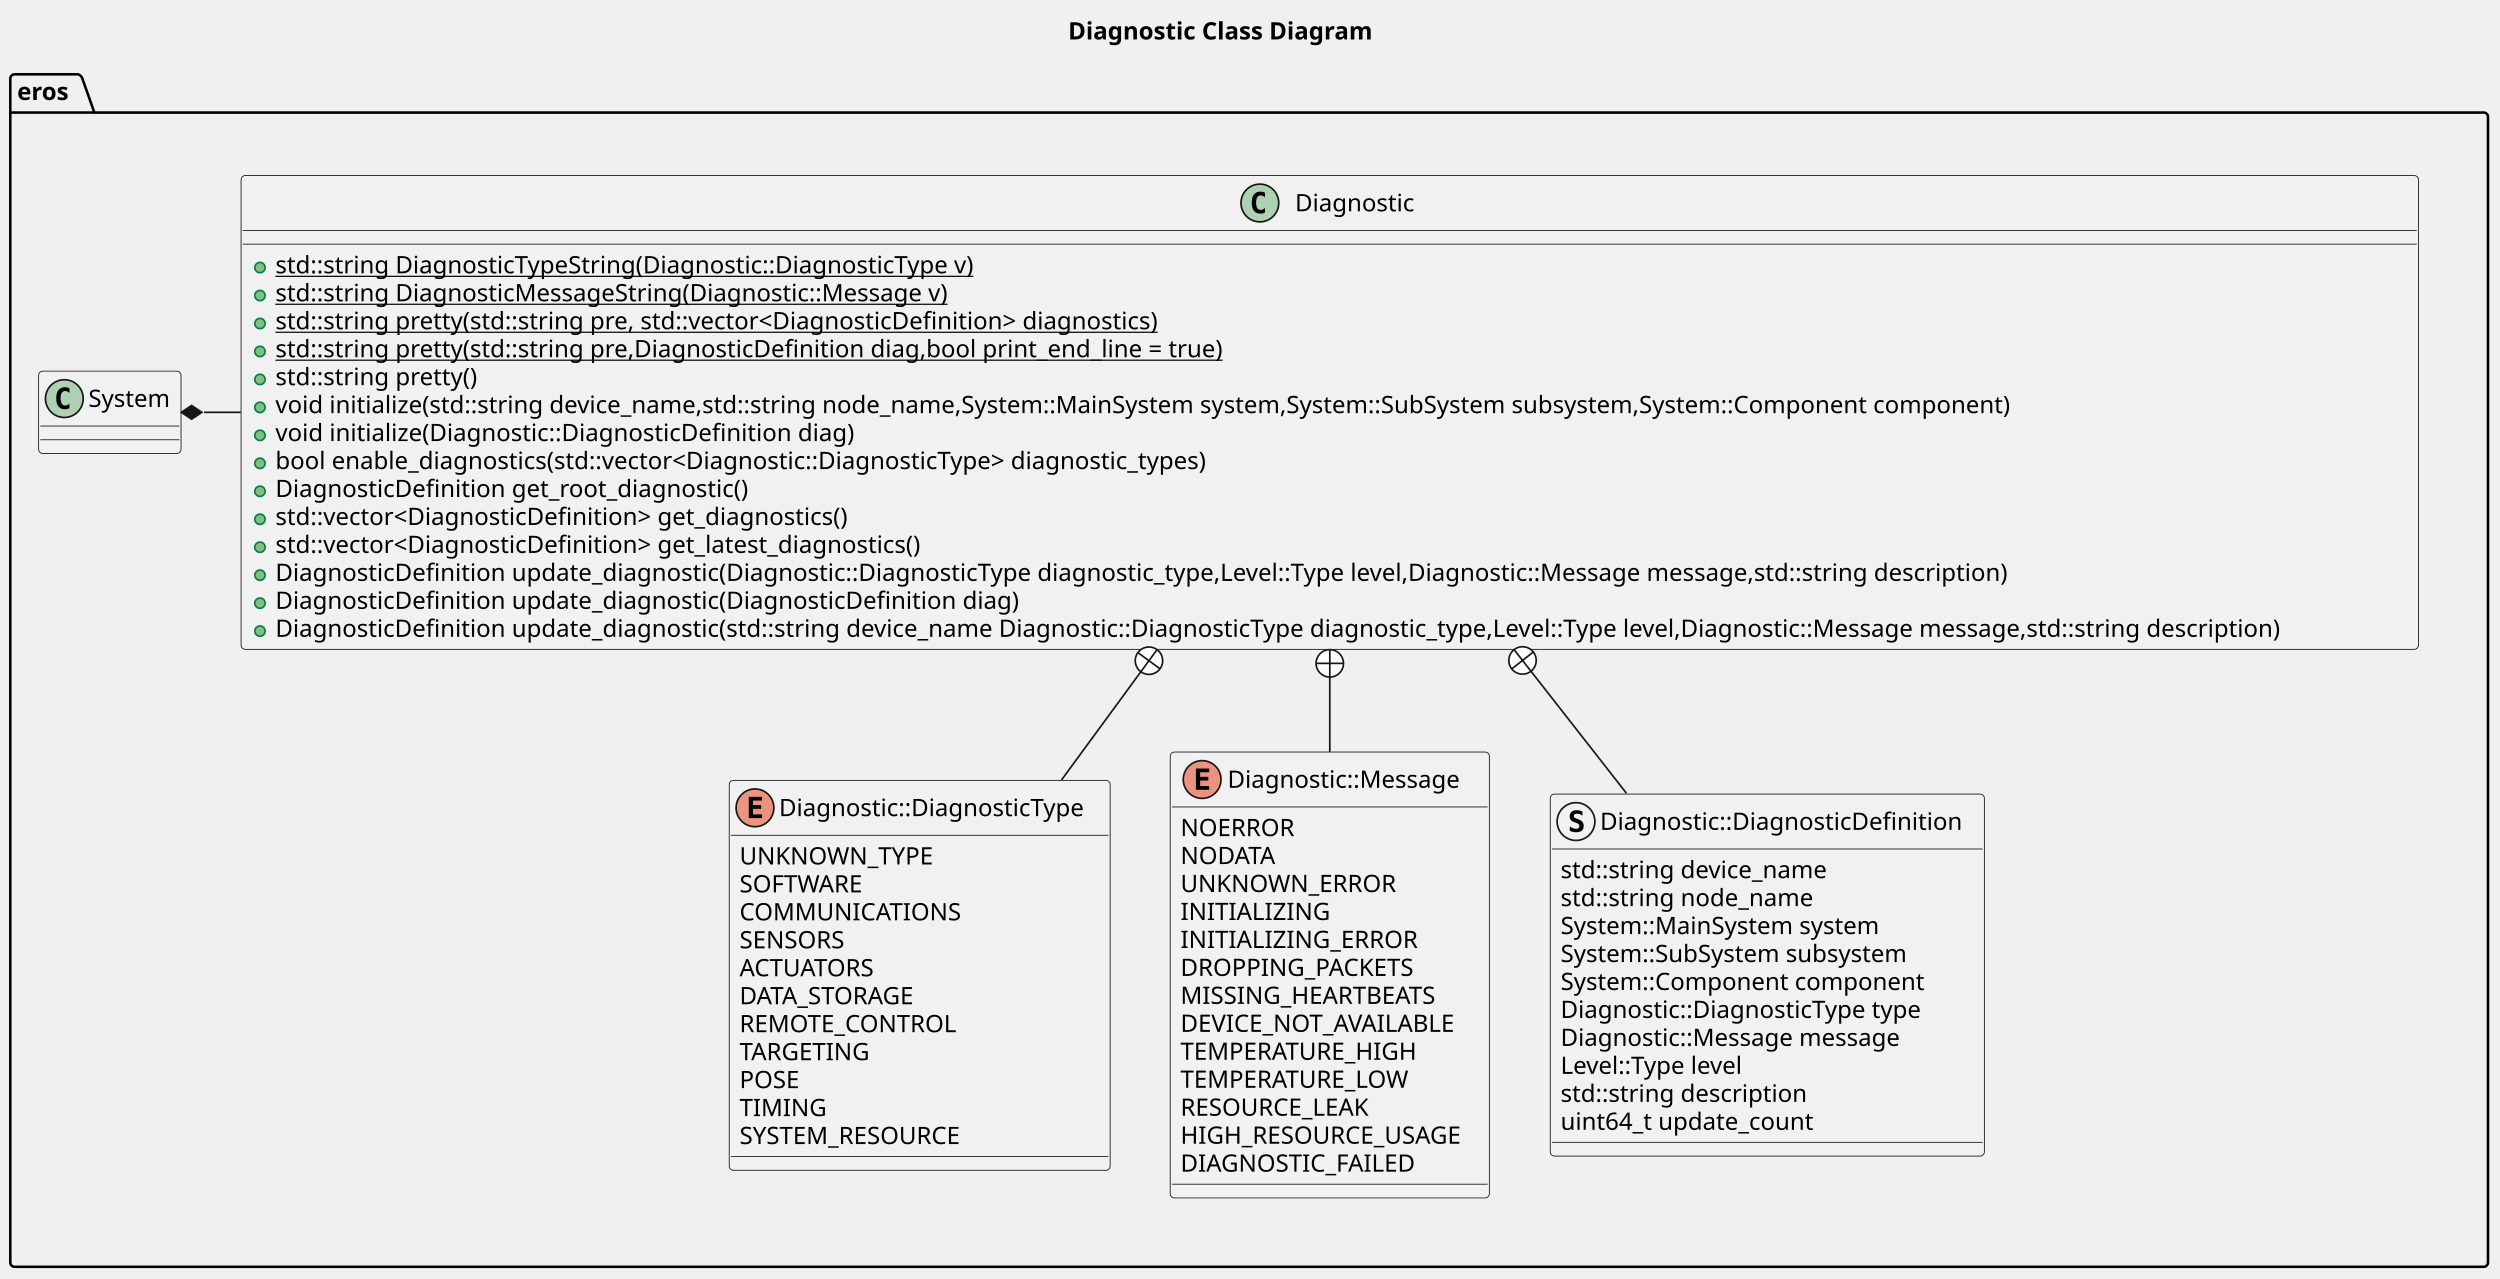
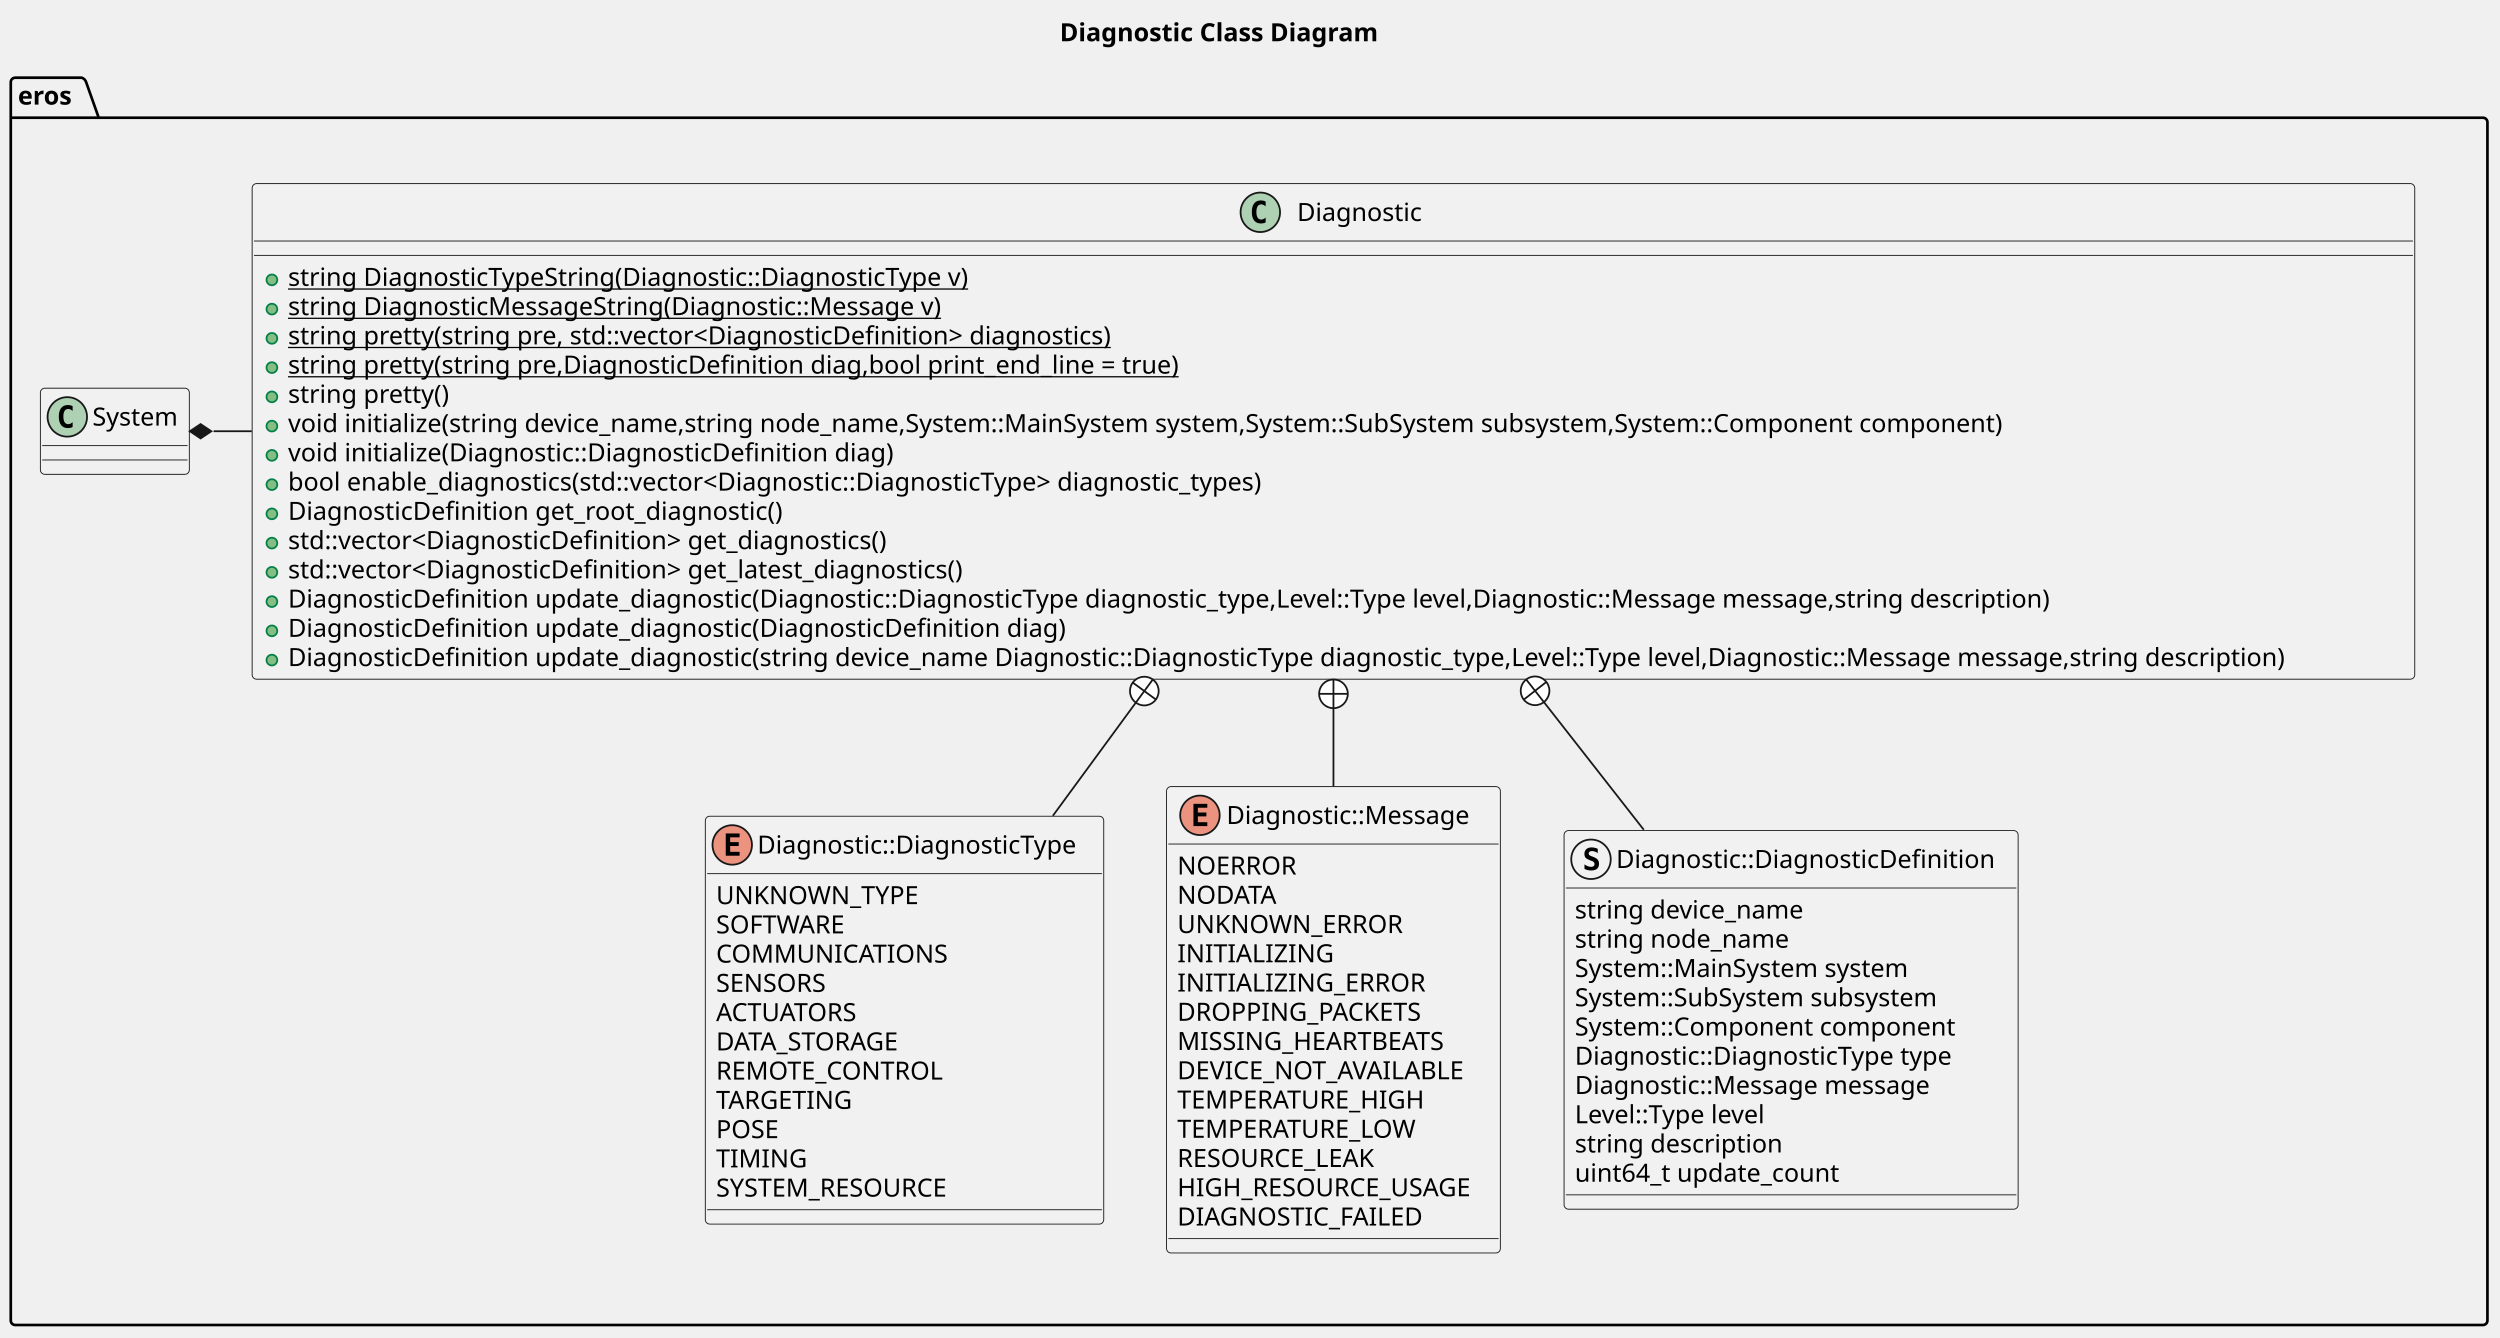
- <svg xmlns="http://www.w3.org/2000/svg" contentStyleType="text/css" height="745px" preserveAspectRatio="none" style="width:1457px;height:745px;background:#FFFFFF;" version="1.1" viewBox="0 0 1457 745" width="1457px" zoomAndPan="magnify">
+ <svg xmlns="http://www.w3.org/2000/svg" contentStyleType="text/css" height="745px" preserveAspectRatio="none" style="width:1393px;height:745px;background:#FFFFFF;" version="1.1" viewBox="0 0 1393 745" width="1393px" zoomAndPan="magnify">
  <defs />
  <g>
-     <rect fill="none" height="26.297" id="_title" style="stroke:none;stroke-width:1.0;" width="208" x="617.5" y="5" />
-     <text fill="#000000" font-family="sans-serif" font-size="14" font-weight="bold" lengthAdjust="spacing" textLength="198" x="622.5" y="22.995">Diagnostic Class Diagram</text>
+     <rect fill="none" height="26.297" id="_title" style="stroke:none;stroke-width:1.0;" width="208" x="585.5" y="5" />
+     <text fill="#000000" font-family="sans-serif" font-size="14" font-weight="bold" lengthAdjust="spacing" textLength="198" x="590.5" y="22.995">Diagnostic Class Diagram</text>
    <g id="cluster_eros">
-       <path d="M8.5,43.297 L45.5,43.297 A3.75,3.75 0 0 1 48,45.797 L55,65.594 L1447.5,65.594 A2.5,2.5 0 0 1 1450,68.094 L1450,735.797 A2.5,2.5 0 0 1 1447.5,738.297 L8.5,738.297 A2.5,2.5 0 0 1 6,735.797 L6,45.797 A2.5,2.5 0 0 1 8.5,43.297 " fill="none" style="stroke:#000000;stroke-width:1.5;" />
+       <path d="M8.5,43.297 L45.5,43.297 A3.75,3.75 0 0 1 48,45.797 L55,65.594 L1383.5,65.594 A2.5,2.5 0 0 1 1386,68.094 L1386,735.797 A2.5,2.5 0 0 1 1383.5,738.297 L8.5,738.297 A2.5,2.5 0 0 1 6,735.797 L6,45.797 A2.5,2.5 0 0 1 8.5,43.297 " fill="none" style="stroke:#000000;stroke-width:1.5;" />
      <line style="stroke:#000000;stroke-width:1.5;" x1="6" x2="55" y1="65.594" y2="65.594" />
      <text fill="#000000" font-family="sans-serif" font-size="14" font-weight="bold" lengthAdjust="spacing" textLength="36" x="10" y="58.292">eros</text>
    </g>
    <g id="elem_System">
      <rect codeLine="3" fill="#F1F1F1" height="48" id="System" rx="2.5" ry="2.5" style="stroke:#181818;stroke-width:0.5;" width="83" x="22.5" y="216.297" />
      <ellipse cx="37.5" cy="232.297" fill="#ADD1B2" rx="11" ry="11" style="stroke:#181818;stroke-width:1.0;" />
      <path d="M40.469,237.938 Q39.891,238.234 39.25,238.375 Q38.609,238.531 37.906,238.531 Q35.406,238.531 34.078,236.891 Q32.766,235.234 32.766,232.109 Q32.766,228.984 34.078,227.328 Q35.406,225.672 37.906,225.672 Q38.609,225.672 39.25,225.828 Q39.906,225.984 40.469,226.281 L40.469,229 Q39.844,228.422 39.25,228.156 Q38.656,227.875 38.031,227.875 Q36.688,227.875 36,228.953 Q35.312,230.016 35.312,232.109 Q35.312,234.203 36,235.281 Q36.688,236.344 38.031,236.344 Q38.656,236.344 39.25,236.078 Q39.844,235.797 40.469,235.219 L40.469,237.938 Z " fill="#000000" />
      <text fill="#000000" font-family="sans-serif" font-size="14" lengthAdjust="spacing" textLength="51" x="51.5" y="237.144">System</text>
      <line style="stroke:#181818;stroke-width:0.5;" x1="23.5" x2="104.5" y1="248.297" y2="248.297" />
      <line style="stroke:#181818;stroke-width:0.5;" x1="23.5" x2="104.5" y1="256.297" y2="256.297" />
    </g>
    <g id="elem_Diagnostic">
-       <rect codeLine="56" fill="#F1F1F1" height="276.156" id="Diagnostic" rx="2.5" ry="2.5" style="stroke:#181818;stroke-width:0.5;" width="1269" x="140.5" y="102.297" />
-       <ellipse cx="734.25" cy="118.297" fill="#ADD1B2" rx="11" ry="11" style="stroke:#181818;stroke-width:1.0;" />
-       <path d="M737.219,123.938 Q736.641,124.234 736,124.375 Q735.359,124.531 734.656,124.531 Q732.156,124.531 730.828,122.891 Q729.516,121.234 729.516,118.109 Q729.516,114.984 730.828,113.328 Q732.156,111.672 734.656,111.672 Q735.359,111.672 736,111.828 Q736.656,111.984 737.219,112.281 L737.219,115 Q736.594,114.422 736,114.156 Q735.406,113.875 734.781,113.875 Q733.438,113.875 732.75,114.953 Q732.062,116.016 732.062,118.109 Q732.062,120.203 732.75,121.281 Q733.438,122.344 734.781,122.344 Q735.406,122.344 736,122.078 Q736.594,121.797 737.219,121.219 L737.219,123.938 Z " fill="#000000" />
-       <text fill="#000000" font-family="sans-serif" font-size="14" lengthAdjust="spacing" textLength="73" x="754.75" y="123.144">Diagnostic</text>
-       <line style="stroke:#181818;stroke-width:0.5;" x1="141.5" x2="1408.5" y1="134.297" y2="134.297" />
-       <line style="stroke:#181818;stroke-width:0.5;" x1="141.5" x2="1408.5" y1="142.297" y2="142.297" />
+       <rect codeLine="56" fill="#F1F1F1" height="276.156" id="Diagnostic" rx="2.5" ry="2.5" style="stroke:#181818;stroke-width:0.5;" width="1205" x="140.5" y="102.297" />
+       <ellipse cx="702.25" cy="118.297" fill="#ADD1B2" rx="11" ry="11" style="stroke:#181818;stroke-width:1.0;" />
+       <path d="M705.219,123.938 Q704.641,124.234 704,124.375 Q703.359,124.531 702.656,124.531 Q700.156,124.531 698.828,122.891 Q697.516,121.234 697.516,118.109 Q697.516,114.984 698.828,113.328 Q700.156,111.672 702.656,111.672 Q703.359,111.672 704,111.828 Q704.656,111.984 705.219,112.281 L705.219,115 Q704.594,114.422 704,114.156 Q703.406,113.875 702.781,113.875 Q701.438,113.875 700.75,114.953 Q700.062,116.016 700.062,118.109 Q700.062,120.203 700.75,121.281 Q701.438,122.344 702.781,122.344 Q703.406,122.344 704,122.078 Q704.594,121.797 705.219,121.219 L705.219,123.938 Z " fill="#000000" />
+       <text fill="#000000" font-family="sans-serif" font-size="14" lengthAdjust="spacing" textLength="73" x="722.75" y="123.144">Diagnostic</text>
+       <line style="stroke:#181818;stroke-width:0.5;" x1="141.5" x2="1344.5" y1="134.297" y2="134.297" />
+       <line style="stroke:#181818;stroke-width:0.5;" x1="141.5" x2="1344.5" y1="142.297" y2="142.297" />
      <ellipse cx="151.5" cy="155.945" fill="#84BE84" rx="3" ry="3" style="stroke:#038048;stroke-width:1.0;" />
-       <text fill="#000000" font-family="sans-serif" font-size="14" lengthAdjust="spacing" text-decoration="underline" textLength="433" x="160.5" y="159.292">std::string DiagnosticTypeString(Diagnostic::DiagnosticType v)</text>
+       <text fill="#000000" font-family="sans-serif" font-size="14" lengthAdjust="spacing" text-decoration="underline" textLength="401" x="160.5" y="159.292">string DiagnosticTypeString(Diagnostic::DiagnosticType v)</text>
      <ellipse cx="151.5" cy="172.242" fill="#84BE84" rx="3" ry="3" style="stroke:#038048;stroke-width:1.0;" />
-       <text fill="#000000" font-family="sans-serif" font-size="14" lengthAdjust="spacing" text-decoration="underline" textLength="418" x="160.5" y="175.589">std::string DiagnosticMessageString(Diagnostic::Message v)</text>
+       <text fill="#000000" font-family="sans-serif" font-size="14" lengthAdjust="spacing" text-decoration="underline" textLength="386" x="160.5" y="175.589">string DiagnosticMessageString(Diagnostic::Message v)</text>
      <ellipse cx="151.5" cy="188.539" fill="#84BE84" rx="3" ry="3" style="stroke:#038048;stroke-width:1.0;" />
-       <text fill="#000000" font-family="sans-serif" font-size="14" lengthAdjust="spacing" text-decoration="underline" textLength="551" x="160.5" y="191.886">std::string pretty(std::string pre, std::vector&lt;DiagnosticDefinition&gt; diagnostics)</text>
+       <text fill="#000000" font-family="sans-serif" font-size="14" lengthAdjust="spacing" text-decoration="underline" textLength="487" x="160.5" y="191.886">string pretty(string pre, std::vector&lt;DiagnosticDefinition&gt; diagnostics)</text>
      <ellipse cx="151.5" cy="204.836" fill="#84BE84" rx="3" ry="3" style="stroke:#038048;stroke-width:1.0;" />
-       <text fill="#000000" font-family="sans-serif" font-size="14" lengthAdjust="spacing" text-decoration="underline" textLength="580" x="160.5" y="208.183">std::string pretty(std::string pre,DiagnosticDefinition diag,bool print_end_line = true)</text>
+       <text fill="#000000" font-family="sans-serif" font-size="14" lengthAdjust="spacing" text-decoration="underline" textLength="516" x="160.5" y="208.183">string pretty(string pre,DiagnosticDefinition diag,bool print_end_line = true)</text>
      <ellipse cx="151.5" cy="221.133" fill="#84BE84" rx="3" ry="3" style="stroke:#038048;stroke-width:1.0;" />
-       <text fill="#000000" font-family="sans-serif" font-size="14" lengthAdjust="spacing" textLength="125" x="160.5" y="224.48">std::string pretty()</text>
+       <text fill="#000000" font-family="sans-serif" font-size="14" lengthAdjust="spacing" textLength="93" x="160.5" y="224.48">string pretty()</text>
      <ellipse cx="151.5" cy="237.43" fill="#84BE84" rx="3" ry="3" style="stroke:#038048;stroke-width:1.0;" />
-       <text fill="#000000" font-family="sans-serif" font-size="14" lengthAdjust="spacing" textLength="1079" x="160.5" y="240.776">void initialize(std::string device_name,std::string node_name,System::MainSystem system,System::SubSystem subsystem,System::Component component)</text>
+       <text fill="#000000" font-family="sans-serif" font-size="14" lengthAdjust="spacing" textLength="1015" x="160.5" y="240.776">void initialize(string device_name,string node_name,System::MainSystem system,System::SubSystem subsystem,System::Component component)</text>
      <ellipse cx="151.5" cy="253.727" fill="#84BE84" rx="3" ry="3" style="stroke:#038048;stroke-width:1.0;" />
      <text fill="#000000" font-family="sans-serif" font-size="14" lengthAdjust="spacing" textLength="350" x="160.5" y="257.073">void initialize(Diagnostic::DiagnosticDefinition diag)</text>
      <ellipse cx="151.5" cy="270.023" fill="#84BE84" rx="3" ry="3" style="stroke:#038048;stroke-width:1.0;" />
      <text fill="#000000" font-family="sans-serif" font-size="14" lengthAdjust="spacing" textLength="586" x="160.5" y="273.37">bool enable_diagnostics(std::vector&lt;Diagnostic::DiagnosticType&gt; diagnostic_types)</text>
      <ellipse cx="151.5" cy="286.32" fill="#84BE84" rx="3" ry="3" style="stroke:#038048;stroke-width:1.0;" />
      <text fill="#000000" font-family="sans-serif" font-size="14" lengthAdjust="spacing" textLength="288" x="160.5" y="289.667">DiagnosticDefinition get_root_diagnostic()</text>
      <ellipse cx="151.5" cy="302.617" fill="#84BE84" rx="3" ry="3" style="stroke:#038048;stroke-width:1.0;" />
      <text fill="#000000" font-family="sans-serif" font-size="14" lengthAdjust="spacing" textLength="360" x="160.5" y="305.964">std::vector&lt;DiagnosticDefinition&gt; get_diagnostics()</text>
      <ellipse cx="151.5" cy="318.914" fill="#84BE84" rx="3" ry="3" style="stroke:#038048;stroke-width:1.0;" />
      <text fill="#000000" font-family="sans-serif" font-size="14" lengthAdjust="spacing" textLength="405" x="160.5" y="322.261">std::vector&lt;DiagnosticDefinition&gt; get_latest_diagnostics()</text>
      <ellipse cx="151.5" cy="335.211" fill="#84BE84" rx="3" ry="3" style="stroke:#038048;stroke-width:1.0;" />
-       <text fill="#000000" font-family="sans-serif" font-size="14" lengthAdjust="spacing" textLength="1073" x="160.5" y="338.558">DiagnosticDefinition update_diagnostic(Diagnostic::DiagnosticType diagnostic_type,Level::Type level,Diagnostic::Message message,std::string description)</text>
+       <text fill="#000000" font-family="sans-serif" font-size="14" lengthAdjust="spacing" textLength="1041" x="160.5" y="338.558">DiagnosticDefinition update_diagnostic(Diagnostic::DiagnosticType diagnostic_type,Level::Type level,Diagnostic::Message message,string description)</text>
      <ellipse cx="151.5" cy="351.508" fill="#84BE84" rx="3" ry="3" style="stroke:#038048;stroke-width:1.0;" />
      <text fill="#000000" font-family="sans-serif" font-size="14" lengthAdjust="spacing" textLength="450" x="160.5" y="354.854">DiagnosticDefinition update_diagnostic(DiagnosticDefinition diag)</text>
      <ellipse cx="151.5" cy="367.805" fill="#84BE84" rx="3" ry="3" style="stroke:#038048;stroke-width:1.0;" />
-       <text fill="#000000" font-family="sans-serif" font-size="14" lengthAdjust="spacing" textLength="1243" x="160.5" y="371.151">DiagnosticDefinition update_diagnostic(std::string device_name Diagnostic::DiagnosticType diagnostic_type,Level::Type level,Diagnostic::Message message,std::string description)</text>
+       <text fill="#000000" font-family="sans-serif" font-size="14" lengthAdjust="spacing" textLength="1179" x="160.5" y="371.151">DiagnosticDefinition update_diagnostic(string device_name Diagnostic::DiagnosticType diagnostic_type,Level::Type level,Diagnostic::Message message,string description)</text>
    </g>
    <g id="elem_Diagnostic::DiagnosticType">
-       <rect codeLine="11" fill="#F1F1F1" height="227.266" id="Diagnostic::DiagnosticType" rx="2.5" ry="2.5" style="stroke:#181818;stroke-width:0.5;" width="222" x="425" y="454.797" />
-       <ellipse cx="440" cy="470.797" fill="#EB937F" rx="11" ry="11" style="stroke:#181818;stroke-width:1.0;" />
-       <path d="M444.109,476.797 L436.391,476.797 L436.391,464.406 L444.109,464.406 L444.109,466.562 L438.844,466.562 L438.844,469.234 L443.609,469.234 L443.609,471.391 L438.844,471.391 L438.844,474.641 L444.109,474.641 L444.109,476.797 Z " fill="#000000" />
-       <text fill="#000000" font-family="sans-serif" font-size="14" lengthAdjust="spacing" textLength="190" x="454" y="475.644">Diagnostic::DiagnosticType</text>
-       <line style="stroke:#181818;stroke-width:0.5;" x1="426" x2="646" y1="486.797" y2="486.797" />
-       <text fill="#000000" font-family="sans-serif" font-size="14" lengthAdjust="spacing" textLength="116" x="431" y="503.792">UNKNOWN_TYPE</text>
-       <text fill="#000000" font-family="sans-serif" font-size="14" lengthAdjust="spacing" textLength="78" x="431" y="520.089">SOFTWARE</text>
-       <text fill="#000000" font-family="sans-serif" font-size="14" lengthAdjust="spacing" textLength="129" x="431" y="536.386">COMMUNICATIONS</text>
-       <text fill="#000000" font-family="sans-serif" font-size="14" lengthAdjust="spacing" textLength="67" x="431" y="552.683">SENSORS</text>
-       <text fill="#000000" font-family="sans-serif" font-size="14" lengthAdjust="spacing" textLength="86" x="431" y="568.98">ACTUATORS</text>
-       <text fill="#000000" font-family="sans-serif" font-size="14" lengthAdjust="spacing" textLength="113" x="431" y="585.276">DATA_STORAGE</text>
-       <text fill="#000000" font-family="sans-serif" font-size="14" lengthAdjust="spacing" textLength="135" x="431" y="601.573">REMOTE_CONTROL</text>
-       <text fill="#000000" font-family="sans-serif" font-size="14" lengthAdjust="spacing" textLength="81" x="431" y="617.87">TARGETING</text>
-       <text fill="#000000" font-family="sans-serif" font-size="14" lengthAdjust="spacing" textLength="38" x="431" y="634.167">POSE</text>
-       <text fill="#000000" font-family="sans-serif" font-size="14" lengthAdjust="spacing" textLength="48" x="431" y="650.464">TIMING</text>
-       <text fill="#000000" font-family="sans-serif" font-size="14" lengthAdjust="spacing" textLength="142" x="431" y="666.761">SYSTEM_RESOURCE</text>
-       <line style="stroke:#181818;stroke-width:0.5;" x1="426" x2="646" y1="674.062" y2="674.062" />
+       <rect codeLine="11" fill="#F1F1F1" height="227.266" id="Diagnostic::DiagnosticType" rx="2.5" ry="2.5" style="stroke:#181818;stroke-width:0.5;" width="222" x="393" y="454.797" />
+       <ellipse cx="408" cy="470.797" fill="#EB937F" rx="11" ry="11" style="stroke:#181818;stroke-width:1.0;" />
+       <path d="M412.109,476.797 L404.391,476.797 L404.391,464.406 L412.109,464.406 L412.109,466.562 L406.844,466.562 L406.844,469.234 L411.609,469.234 L411.609,471.391 L406.844,471.391 L406.844,474.641 L412.109,474.641 L412.109,476.797 Z " fill="#000000" />
+       <text fill="#000000" font-family="sans-serif" font-size="14" lengthAdjust="spacing" textLength="190" x="422" y="475.644">Diagnostic::DiagnosticType</text>
+       <line style="stroke:#181818;stroke-width:0.5;" x1="394" x2="614" y1="486.797" y2="486.797" />
+       <text fill="#000000" font-family="sans-serif" font-size="14" lengthAdjust="spacing" textLength="116" x="399" y="503.792">UNKNOWN_TYPE</text>
+       <text fill="#000000" font-family="sans-serif" font-size="14" lengthAdjust="spacing" textLength="78" x="399" y="520.089">SOFTWARE</text>
+       <text fill="#000000" font-family="sans-serif" font-size="14" lengthAdjust="spacing" textLength="129" x="399" y="536.386">COMMUNICATIONS</text>
+       <text fill="#000000" font-family="sans-serif" font-size="14" lengthAdjust="spacing" textLength="67" x="399" y="552.683">SENSORS</text>
+       <text fill="#000000" font-family="sans-serif" font-size="14" lengthAdjust="spacing" textLength="86" x="399" y="568.98">ACTUATORS</text>
+       <text fill="#000000" font-family="sans-serif" font-size="14" lengthAdjust="spacing" textLength="113" x="399" y="585.276">DATA_STORAGE</text>
+       <text fill="#000000" font-family="sans-serif" font-size="14" lengthAdjust="spacing" textLength="135" x="399" y="601.573">REMOTE_CONTROL</text>
+       <text fill="#000000" font-family="sans-serif" font-size="14" lengthAdjust="spacing" textLength="81" x="399" y="617.87">TARGETING</text>
+       <text fill="#000000" font-family="sans-serif" font-size="14" lengthAdjust="spacing" textLength="38" x="399" y="634.167">POSE</text>
+       <text fill="#000000" font-family="sans-serif" font-size="14" lengthAdjust="spacing" textLength="48" x="399" y="650.464">TIMING</text>
+       <text fill="#000000" font-family="sans-serif" font-size="14" lengthAdjust="spacing" textLength="142" x="399" y="666.761">SYSTEM_RESOURCE</text>
+       <line style="stroke:#181818;stroke-width:0.5;" x1="394" x2="614" y1="674.062" y2="674.062" />
    </g>
    <g id="elem_Diagnostic::Message">
-       <rect codeLine="24" fill="#F1F1F1" height="259.859" id="Diagnostic::Message" rx="2.5" ry="2.5" style="stroke:#181818;stroke-width:0.5;" width="186" x="682" y="438.297" />
-       <ellipse cx="700.6" cy="454.297" fill="#EB937F" rx="11" ry="11" style="stroke:#181818;stroke-width:1.0;" />
-       <path d="M704.709,460.297 L696.991,460.297 L696.991,447.906 L704.709,447.906 L704.709,450.062 L699.444,450.062 L699.444,452.734 L704.209,452.734 L704.209,454.891 L699.444,454.891 L699.444,458.141 L704.709,458.141 L704.709,460.297 Z " fill="#000000" />
-       <text fill="#000000" font-family="sans-serif" font-size="14" lengthAdjust="spacing" textLength="146" x="715.4" y="459.144">Diagnostic::Message</text>
-       <line style="stroke:#181818;stroke-width:0.5;" x1="683" x2="867" y1="470.297" y2="470.297" />
-       <text fill="#000000" font-family="sans-serif" font-size="14" lengthAdjust="spacing" textLength="71" x="688" y="487.292">NOERROR</text>
-       <text fill="#000000" font-family="sans-serif" font-size="14" lengthAdjust="spacing" textLength="59" x="688" y="503.589">NODATA</text>
-       <text fill="#000000" font-family="sans-serif" font-size="14" lengthAdjust="spacing" textLength="130" x="688" y="519.886">UNKNOWN_ERROR</text>
-       <text fill="#000000" font-family="sans-serif" font-size="14" lengthAdjust="spacing" textLength="81" x="688" y="536.183">INITIALIZING</text>
-       <text fill="#000000" font-family="sans-serif" font-size="14" lengthAdjust="spacing" textLength="138" x="688" y="552.48">INITIALIZING_ERROR</text>
-       <text fill="#000000" font-family="sans-serif" font-size="14" lengthAdjust="spacing" textLength="145" x="688" y="568.776">DROPPING_PACKETS</text>
-       <text fill="#000000" font-family="sans-serif" font-size="14" lengthAdjust="spacing" textLength="157" x="688" y="585.073">MISSING_HEARTBEATS</text>
-       <text fill="#000000" font-family="sans-serif" font-size="14" lengthAdjust="spacing" textLength="167" x="688" y="601.37">DEVICE_NOT_AVAILABLE</text>
-       <text fill="#000000" font-family="sans-serif" font-size="14" lengthAdjust="spacing" textLength="146" x="688" y="617.667">TEMPERATURE_HIGH</text>
-       <text fill="#000000" font-family="sans-serif" font-size="14" lengthAdjust="spacing" textLength="143" x="688" y="633.964">TEMPERATURE_LOW</text>
-       <text fill="#000000" font-family="sans-serif" font-size="14" lengthAdjust="spacing" textLength="119" x="688" y="650.261">RESOURCE_LEAK</text>
-       <text fill="#000000" font-family="sans-serif" font-size="14" lengthAdjust="spacing" textLength="174" x="688" y="666.558">HIGH_RESOURCE_USAGE</text>
-       <text fill="#000000" font-family="sans-serif" font-size="14" lengthAdjust="spacing" textLength="140" x="688" y="682.855">DIAGNOSTIC_FAILED</text>
-       <line style="stroke:#181818;stroke-width:0.5;" x1="683" x2="867" y1="690.156" y2="690.156" />
+       <rect codeLine="24" fill="#F1F1F1" height="259.859" id="Diagnostic::Message" rx="2.5" ry="2.5" style="stroke:#181818;stroke-width:0.5;" width="186" x="650" y="438.297" />
+       <ellipse cx="668.6" cy="454.297" fill="#EB937F" rx="11" ry="11" style="stroke:#181818;stroke-width:1.0;" />
+       <path d="M672.709,460.297 L664.991,460.297 L664.991,447.906 L672.709,447.906 L672.709,450.062 L667.444,450.062 L667.444,452.734 L672.209,452.734 L672.209,454.891 L667.444,454.891 L667.444,458.141 L672.709,458.141 L672.709,460.297 Z " fill="#000000" />
+       <text fill="#000000" font-family="sans-serif" font-size="14" lengthAdjust="spacing" textLength="146" x="683.4" y="459.144">Diagnostic::Message</text>
+       <line style="stroke:#181818;stroke-width:0.5;" x1="651" x2="835" y1="470.297" y2="470.297" />
+       <text fill="#000000" font-family="sans-serif" font-size="14" lengthAdjust="spacing" textLength="71" x="656" y="487.292">NOERROR</text>
+       <text fill="#000000" font-family="sans-serif" font-size="14" lengthAdjust="spacing" textLength="59" x="656" y="503.589">NODATA</text>
+       <text fill="#000000" font-family="sans-serif" font-size="14" lengthAdjust="spacing" textLength="130" x="656" y="519.886">UNKNOWN_ERROR</text>
+       <text fill="#000000" font-family="sans-serif" font-size="14" lengthAdjust="spacing" textLength="81" x="656" y="536.183">INITIALIZING</text>
+       <text fill="#000000" font-family="sans-serif" font-size="14" lengthAdjust="spacing" textLength="138" x="656" y="552.48">INITIALIZING_ERROR</text>
+       <text fill="#000000" font-family="sans-serif" font-size="14" lengthAdjust="spacing" textLength="145" x="656" y="568.776">DROPPING_PACKETS</text>
+       <text fill="#000000" font-family="sans-serif" font-size="14" lengthAdjust="spacing" textLength="157" x="656" y="585.073">MISSING_HEARTBEATS</text>
+       <text fill="#000000" font-family="sans-serif" font-size="14" lengthAdjust="spacing" textLength="167" x="656" y="601.37">DEVICE_NOT_AVAILABLE</text>
+       <text fill="#000000" font-family="sans-serif" font-size="14" lengthAdjust="spacing" textLength="146" x="656" y="617.667">TEMPERATURE_HIGH</text>
+       <text fill="#000000" font-family="sans-serif" font-size="14" lengthAdjust="spacing" textLength="143" x="656" y="633.964">TEMPERATURE_LOW</text>
+       <text fill="#000000" font-family="sans-serif" font-size="14" lengthAdjust="spacing" textLength="119" x="656" y="650.261">RESOURCE_LEAK</text>
+       <text fill="#000000" font-family="sans-serif" font-size="14" lengthAdjust="spacing" textLength="174" x="656" y="666.558">HIGH_RESOURCE_USAGE</text>
+       <text fill="#000000" font-family="sans-serif" font-size="14" lengthAdjust="spacing" textLength="140" x="656" y="682.855">DIAGNOSTIC_FAILED</text>
+       <line style="stroke:#181818;stroke-width:0.5;" x1="651" x2="835" y1="690.156" y2="690.156" />
    </g>
    <g id="elem_Diagnostic::DiagnosticDefinition">
-       <rect codeLine="40" fill="#F1F1F1" height="210.969" id="Diagnostic::DiagnosticDefinition" rx="2.5" ry="2.5" style="stroke:#181818;stroke-width:0.5;" width="253" x="903.5" y="462.797" />
-       <ellipse cx="918.5" cy="478.797" fill="#F1F1F1" rx="11" ry="11" style="stroke:#181818;stroke-width:1.0;" />
-       <path d="M917.984,479.359 Q916.125,478.656 915.469,477.891 Q914.828,477.109 914.828,475.797 Q914.828,474.109 915.906,473.141 Q916.984,472.172 918.859,472.172 Q919.719,472.172 920.562,472.375 Q921.422,472.562 922.266,472.953 L922.266,475.344 Q921.484,474.781 920.656,474.5 Q919.844,474.203 919.047,474.203 Q918.172,474.203 917.688,474.562 Q917.219,474.922 917.219,475.578 Q917.219,476.094 917.562,476.438 Q917.906,476.766 919,477.172 L920.062,477.578 Q921.547,478.125 922.25,479.031 Q922.969,479.938 922.969,481.312 Q922.969,483.188 921.859,484.109 Q920.75,485.031 918.5,485.031 Q917.578,485.031 916.656,484.812 Q915.734,484.594 914.875,484.172 L914.875,481.641 Q915.844,482.328 916.766,482.672 Q917.688,483.016 918.578,483.016 Q919.484,483.016 919.984,482.609 Q920.484,482.188 920.484,481.453 Q920.484,480.891 920.141,480.484 Q919.812,480.062 919.188,479.812 L917.984,479.359 Z " fill="#000000" />
-       <text fill="#000000" font-family="sans-serif" font-size="14" lengthAdjust="spacing" textLength="221" x="932.5" y="483.644">Diagnostic::DiagnosticDefinition</text>
-       <line style="stroke:#181818;stroke-width:0.5;" x1="904.5" x2="1155.5" y1="494.797" y2="494.797" />
-       <text fill="#000000" font-family="sans-serif" font-size="14" lengthAdjust="spacing" textLength="166" x="909.5" y="511.792">std::string device_name</text>
-       <text fill="#000000" font-family="sans-serif" font-size="14" lengthAdjust="spacing" textLength="157" x="909.5" y="528.089">std::string node_name</text>
-       <text fill="#000000" font-family="sans-serif" font-size="14" lengthAdjust="spacing" textLength="198" x="909.5" y="544.386">System::MainSystem system</text>
-       <text fill="#000000" font-family="sans-serif" font-size="14" lengthAdjust="spacing" textLength="219" x="909.5" y="560.683">System::SubSystem subsystem</text>
-       <text fill="#000000" font-family="sans-serif" font-size="14" lengthAdjust="spacing" textLength="227" x="909.5" y="576.98">System::Component component</text>
-       <text fill="#000000" font-family="sans-serif" font-size="14" lengthAdjust="spacing" textLength="224" x="909.5" y="593.276">Diagnostic::DiagnosticType type</text>
-       <text fill="#000000" font-family="sans-serif" font-size="14" lengthAdjust="spacing" textLength="214" x="909.5" y="609.573">Diagnostic::Message message</text>
-       <text fill="#000000" font-family="sans-serif" font-size="14" lengthAdjust="spacing" textLength="114" x="909.5" y="625.87">Level::Type level</text>
-       <text fill="#000000" font-family="sans-serif" font-size="14" lengthAdjust="spacing" textLength="152" x="909.5" y="642.167">std::string description</text>
-       <text fill="#000000" font-family="sans-serif" font-size="14" lengthAdjust="spacing" textLength="156" x="909.5" y="658.464">uint64_t update_count</text>
-       <line style="stroke:#181818;stroke-width:0.5;" x1="904.5" x2="1155.5" y1="665.766" y2="665.766" />
+       <rect codeLine="40" fill="#F1F1F1" height="210.969" id="Diagnostic::DiagnosticDefinition" rx="2.5" ry="2.5" style="stroke:#181818;stroke-width:0.5;" width="253" x="871.5" y="462.797" />
+       <ellipse cx="886.5" cy="478.797" fill="#F1F1F1" rx="11" ry="11" style="stroke:#181818;stroke-width:1.0;" />
+       <path d="M885.984,479.359 Q884.125,478.656 883.469,477.891 Q882.828,477.109 882.828,475.797 Q882.828,474.109 883.906,473.141 Q884.984,472.172 886.859,472.172 Q887.719,472.172 888.562,472.375 Q889.422,472.562 890.266,472.953 L890.266,475.344 Q889.484,474.781 888.656,474.5 Q887.844,474.203 887.047,474.203 Q886.172,474.203 885.688,474.562 Q885.219,474.922 885.219,475.578 Q885.219,476.094 885.562,476.438 Q885.906,476.766 887,477.172 L888.062,477.578 Q889.547,478.125 890.25,479.031 Q890.969,479.938 890.969,481.312 Q890.969,483.188 889.859,484.109 Q888.75,485.031 886.5,485.031 Q885.578,485.031 884.656,484.812 Q883.734,484.594 882.875,484.172 L882.875,481.641 Q883.844,482.328 884.766,482.672 Q885.688,483.016 886.578,483.016 Q887.484,483.016 887.984,482.609 Q888.484,482.188 888.484,481.453 Q888.484,480.891 888.141,480.484 Q887.812,480.062 887.188,479.812 L885.984,479.359 Z " fill="#000000" />
+       <text fill="#000000" font-family="sans-serif" font-size="14" lengthAdjust="spacing" textLength="221" x="900.5" y="483.644">Diagnostic::DiagnosticDefinition</text>
+       <line style="stroke:#181818;stroke-width:0.5;" x1="872.5" x2="1123.5" y1="494.797" y2="494.797" />
+       <text fill="#000000" font-family="sans-serif" font-size="14" lengthAdjust="spacing" textLength="134" x="877.5" y="511.792">string device_name</text>
+       <text fill="#000000" font-family="sans-serif" font-size="14" lengthAdjust="spacing" textLength="125" x="877.5" y="528.089">string node_name</text>
+       <text fill="#000000" font-family="sans-serif" font-size="14" lengthAdjust="spacing" textLength="198" x="877.5" y="544.386">System::MainSystem system</text>
+       <text fill="#000000" font-family="sans-serif" font-size="14" lengthAdjust="spacing" textLength="219" x="877.5" y="560.683">System::SubSystem subsystem</text>
+       <text fill="#000000" font-family="sans-serif" font-size="14" lengthAdjust="spacing" textLength="227" x="877.5" y="576.98">System::Component component</text>
+       <text fill="#000000" font-family="sans-serif" font-size="14" lengthAdjust="spacing" textLength="224" x="877.5" y="593.276">Diagnostic::DiagnosticType type</text>
+       <text fill="#000000" font-family="sans-serif" font-size="14" lengthAdjust="spacing" textLength="214" x="877.5" y="609.573">Diagnostic::Message message</text>
+       <text fill="#000000" font-family="sans-serif" font-size="14" lengthAdjust="spacing" textLength="114" x="877.5" y="625.87">Level::Type level</text>
+       <text fill="#000000" font-family="sans-serif" font-size="14" lengthAdjust="spacing" textLength="120" x="877.5" y="642.167">string description</text>
+       <text fill="#000000" font-family="sans-serif" font-size="14" lengthAdjust="spacing" textLength="156" x="877.5" y="658.464">uint64_t update_count</text>
+       <line style="stroke:#181818;stroke-width:0.5;" x1="872.5" x2="1123.5" y1="665.766" y2="665.766" />
    </g>
    <g id="link_Diagnostic_Diagnostic::Message">
-       <path codeLine="52" d="M775,393.967 C775,408.757 775,423.667 775,438.207 " fill="none" id="Diagnostic-backto-Diagnostic::Message" style="stroke:#181818;stroke-width:1.0;" />
-       <ellipse cx="775" cy="386.607" fill="#FFFFFF" rx="8" ry="8" style="stroke:#181818;stroke-width:1.0;" />
-       <line style="stroke:#181818;stroke-width:1.0;" x1="775" x2="775" y1="394.607" y2="378.607" />
-       <line style="stroke:#181818;stroke-width:1.0;" x1="767" x2="783" y1="386.607" y2="386.607" />
+       <path codeLine="52" d="M743,393.967 C743,408.757 743,423.667 743,438.207 " fill="none" id="Diagnostic-backto-Diagnostic::Message" style="stroke:#181818;stroke-width:1.0;" />
+       <ellipse cx="743" cy="386.607" fill="#FFFFFF" rx="8" ry="8" style="stroke:#181818;stroke-width:1.0;" />
+       <line style="stroke:#181818;stroke-width:1.0;" x1="743" x2="743" y1="394.607" y2="378.607" />
+       <line style="stroke:#181818;stroke-width:1.0;" x1="735" x2="751" y1="386.607" y2="386.607" />
    </g>
    <g id="link_Diagnostic_Diagnostic::DiagnosticType">
-       <path codeLine="53" d="M665.38,390.827 C649.66,412.267 633.71,434.017 618.64,454.577 " fill="none" id="Diagnostic-backto-Diagnostic::DiagnosticType" style="stroke:#181818;stroke-width:1.0;" />
-       <ellipse cx="669.61" cy="385.059" fill="#FFFFFF" rx="8" ry="8" style="stroke:#181818;stroke-width:1.0;" />
-       <line style="stroke:#181818;stroke-width:1.0;" x1="664.88" x2="674.34" y1="391.51" y2="378.607" />
-       <line style="stroke:#181818;stroke-width:1.0;" x1="663.158" x2="676.062" y1="380.328" y2="389.789" />
+       <path codeLine="53" d="M633.38,390.827 C617.66,412.267 601.71,434.017 586.64,454.577 " fill="none" id="Diagnostic-backto-Diagnostic::DiagnosticType" style="stroke:#181818;stroke-width:1.0;" />
+       <ellipse cx="637.61" cy="385.059" fill="#FFFFFF" rx="8" ry="8" style="stroke:#181818;stroke-width:1.0;" />
+       <line style="stroke:#181818;stroke-width:1.0;" x1="632.88" x2="642.34" y1="391.51" y2="378.607" />
+       <line style="stroke:#181818;stroke-width:1.0;" x1="631.158" x2="644.062" y1="380.328" y2="389.789" />
    </g>
    <g id="link_Diagnostic_Diagnostic::DiagnosticDefinition">
-       <path codeLine="54" d="M891.69,390.477 C910.67,414.747 929.98,439.427 947.91,462.347 " fill="none" id="Diagnostic-backto-Diagnostic::DiagnosticDefinition" style="stroke:#181818;stroke-width:1.0;" />
-       <ellipse cx="887.329" cy="384.908" fill="#FFFFFF" rx="8" ry="8" style="stroke:#181818;stroke-width:1.0;" />
-       <line style="stroke:#181818;stroke-width:1.0;" x1="892.259" x2="882.4" y1="391.209" y2="378.607" />
-       <line style="stroke:#181818;stroke-width:1.0;" x1="881.029" x2="893.63" y1="389.837" y2="379.978" />
+       <path codeLine="54" d="M859.69,390.477 C878.67,414.747 897.98,439.427 915.91,462.347 " fill="none" id="Diagnostic-backto-Diagnostic::DiagnosticDefinition" style="stroke:#181818;stroke-width:1.0;" />
+       <ellipse cx="855.329" cy="384.908" fill="#FFFFFF" rx="8" ry="8" style="stroke:#181818;stroke-width:1.0;" />
+       <line style="stroke:#181818;stroke-width:1.0;" x1="860.259" x2="850.4" y1="391.209" y2="378.607" />
+       <line style="stroke:#181818;stroke-width:1.0;" x1="849.029" x2="861.63" y1="389.837" y2="379.978" />
    </g>
    <g id="link_System_Diagnostic">
-       <path codeLine="55" d="M118.92,240.297 C126.05,240.297 133.18,240.297 140.3,240.297 " fill="none" id="System-backto-Diagnostic" style="stroke:#181818;stroke-width:1.0;" />
-       <polygon fill="#181818" points="105.66,240.297,111.66,244.297,117.66,240.297,111.66,236.297,105.66,240.297" style="stroke:#181818;stroke-width:1.0;" />
+       <path codeLine="55" d="M119,240.297 C126.1,240.297 133.21,240.297 140.31,240.297 " fill="none" id="System-backto-Diagnostic" style="stroke:#181818;stroke-width:1.0;" />
+       <polygon fill="#181818" points="105.77,240.297,111.77,244.297,117.77,240.297,111.77,236.297,105.77,240.297" style="stroke:#181818;stroke-width:1.0;" />
    </g>
  </g>
</svg>
